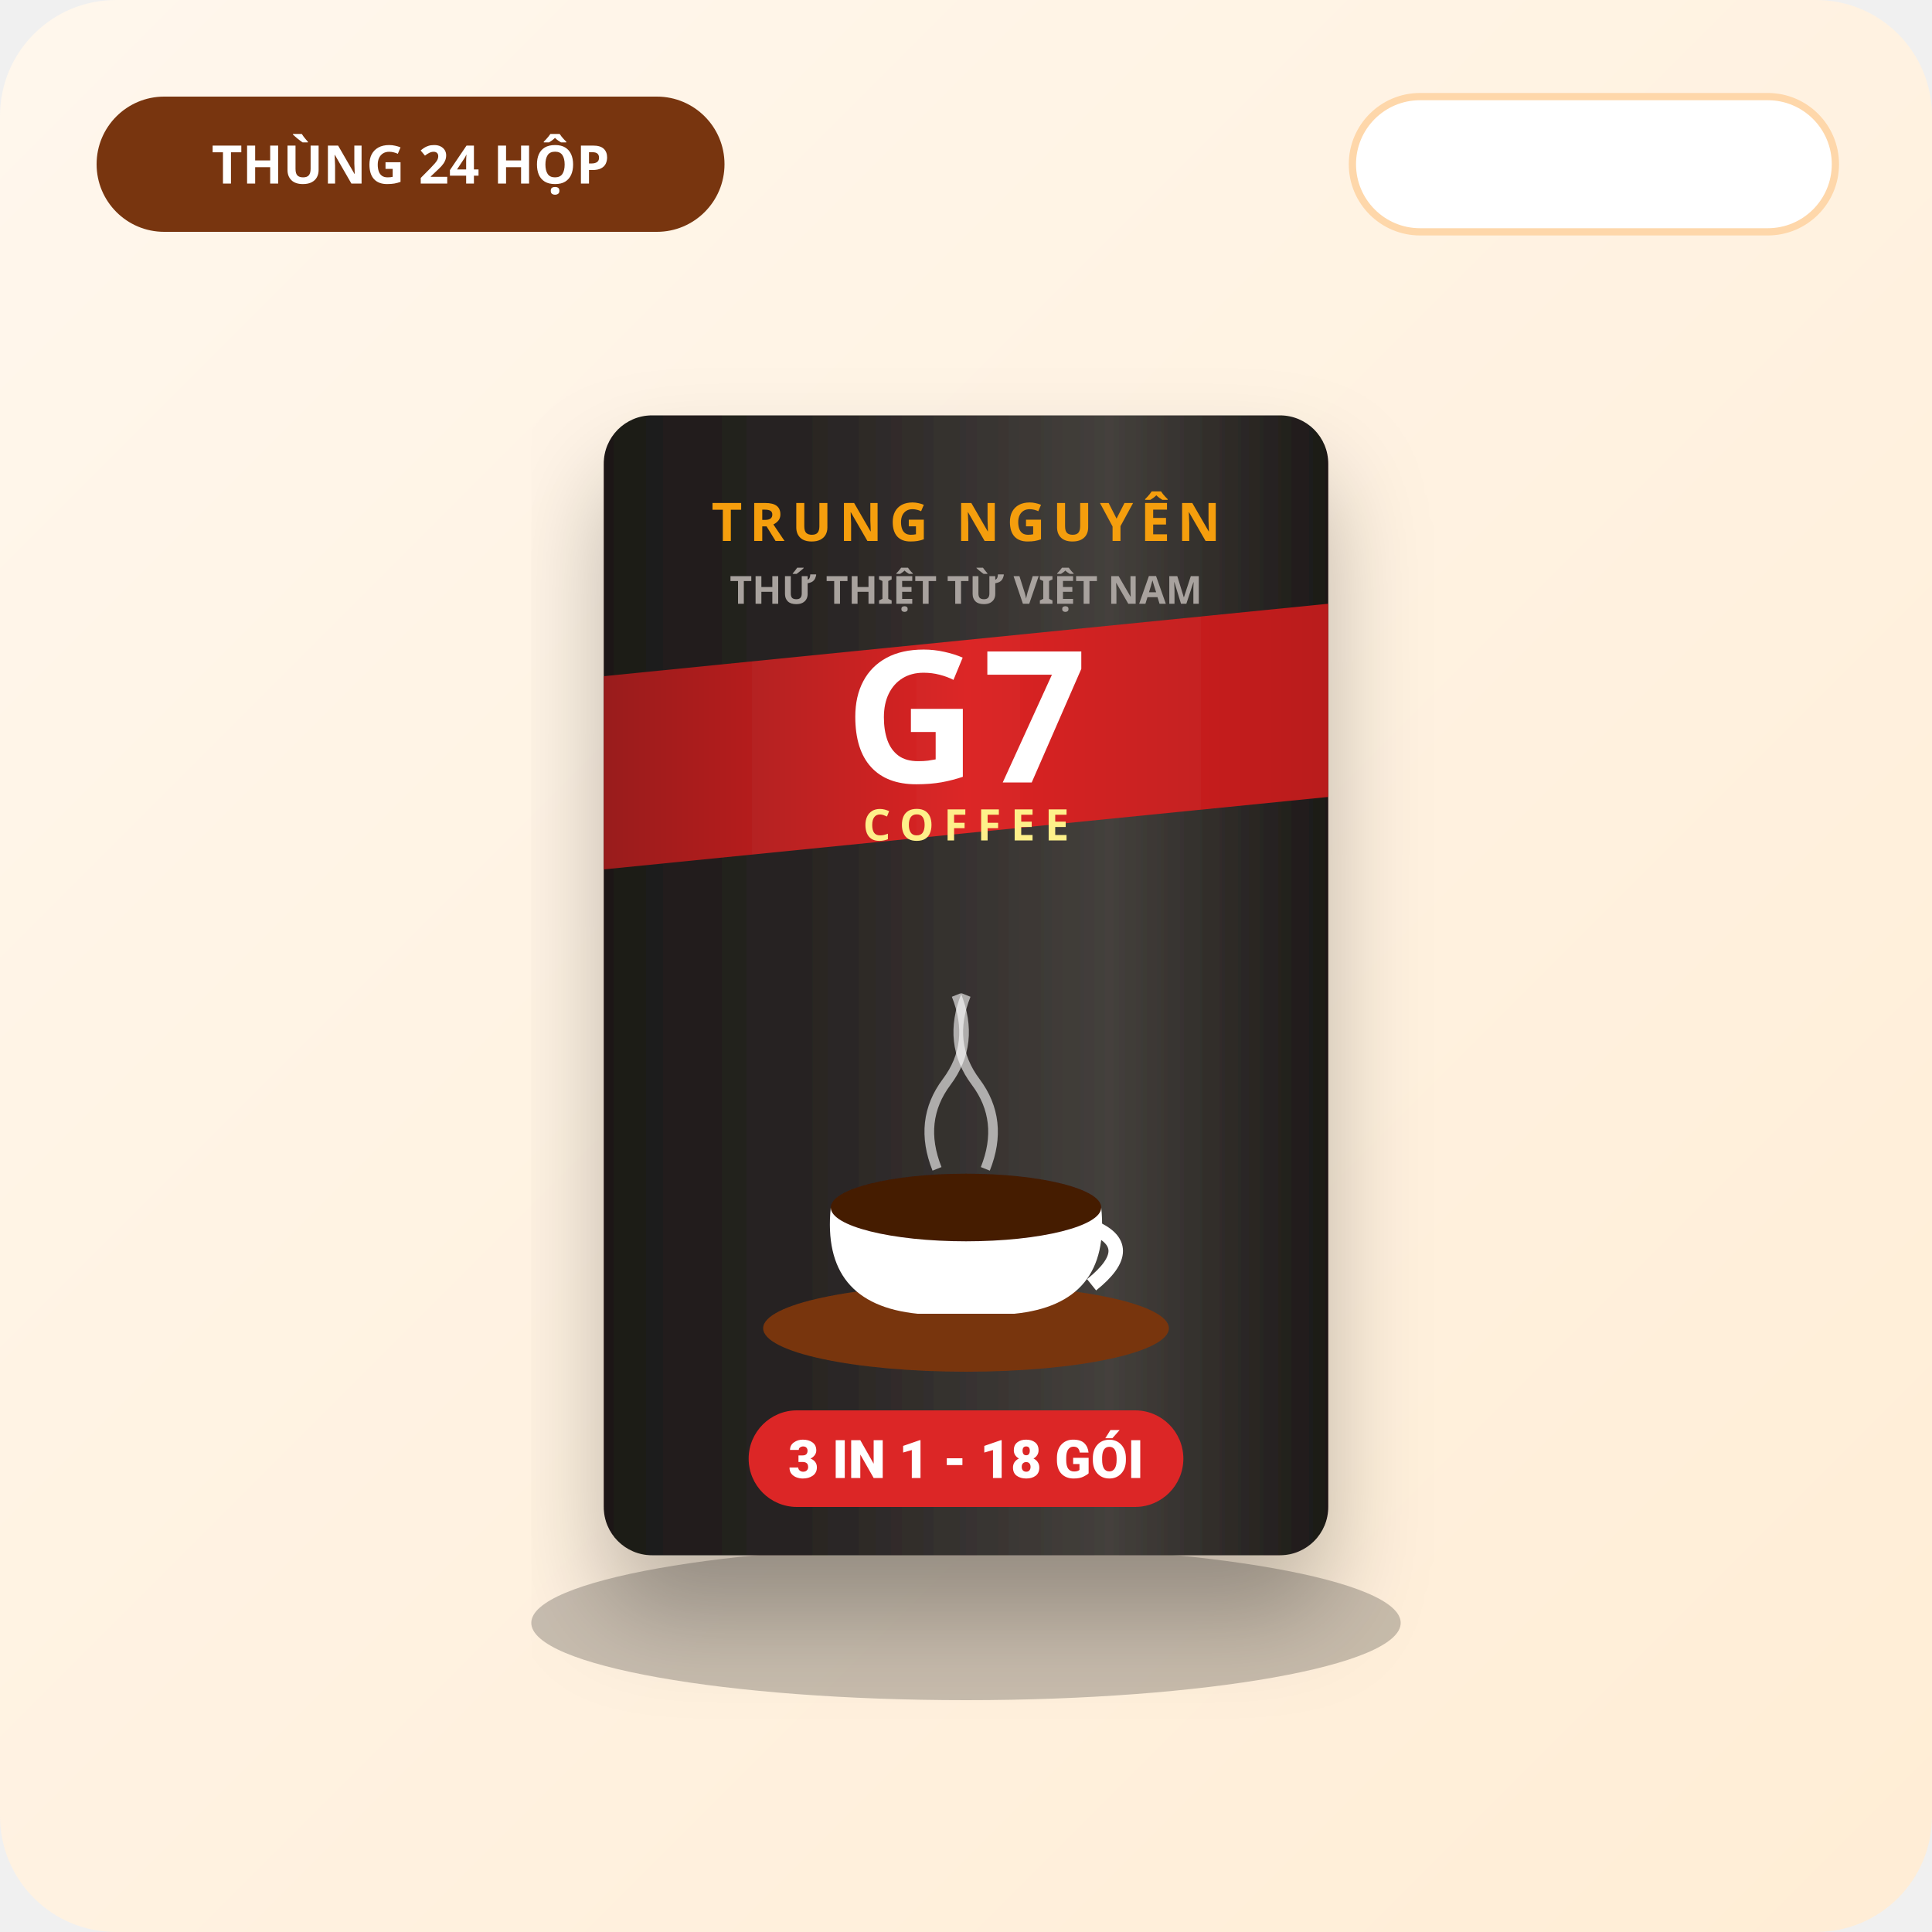
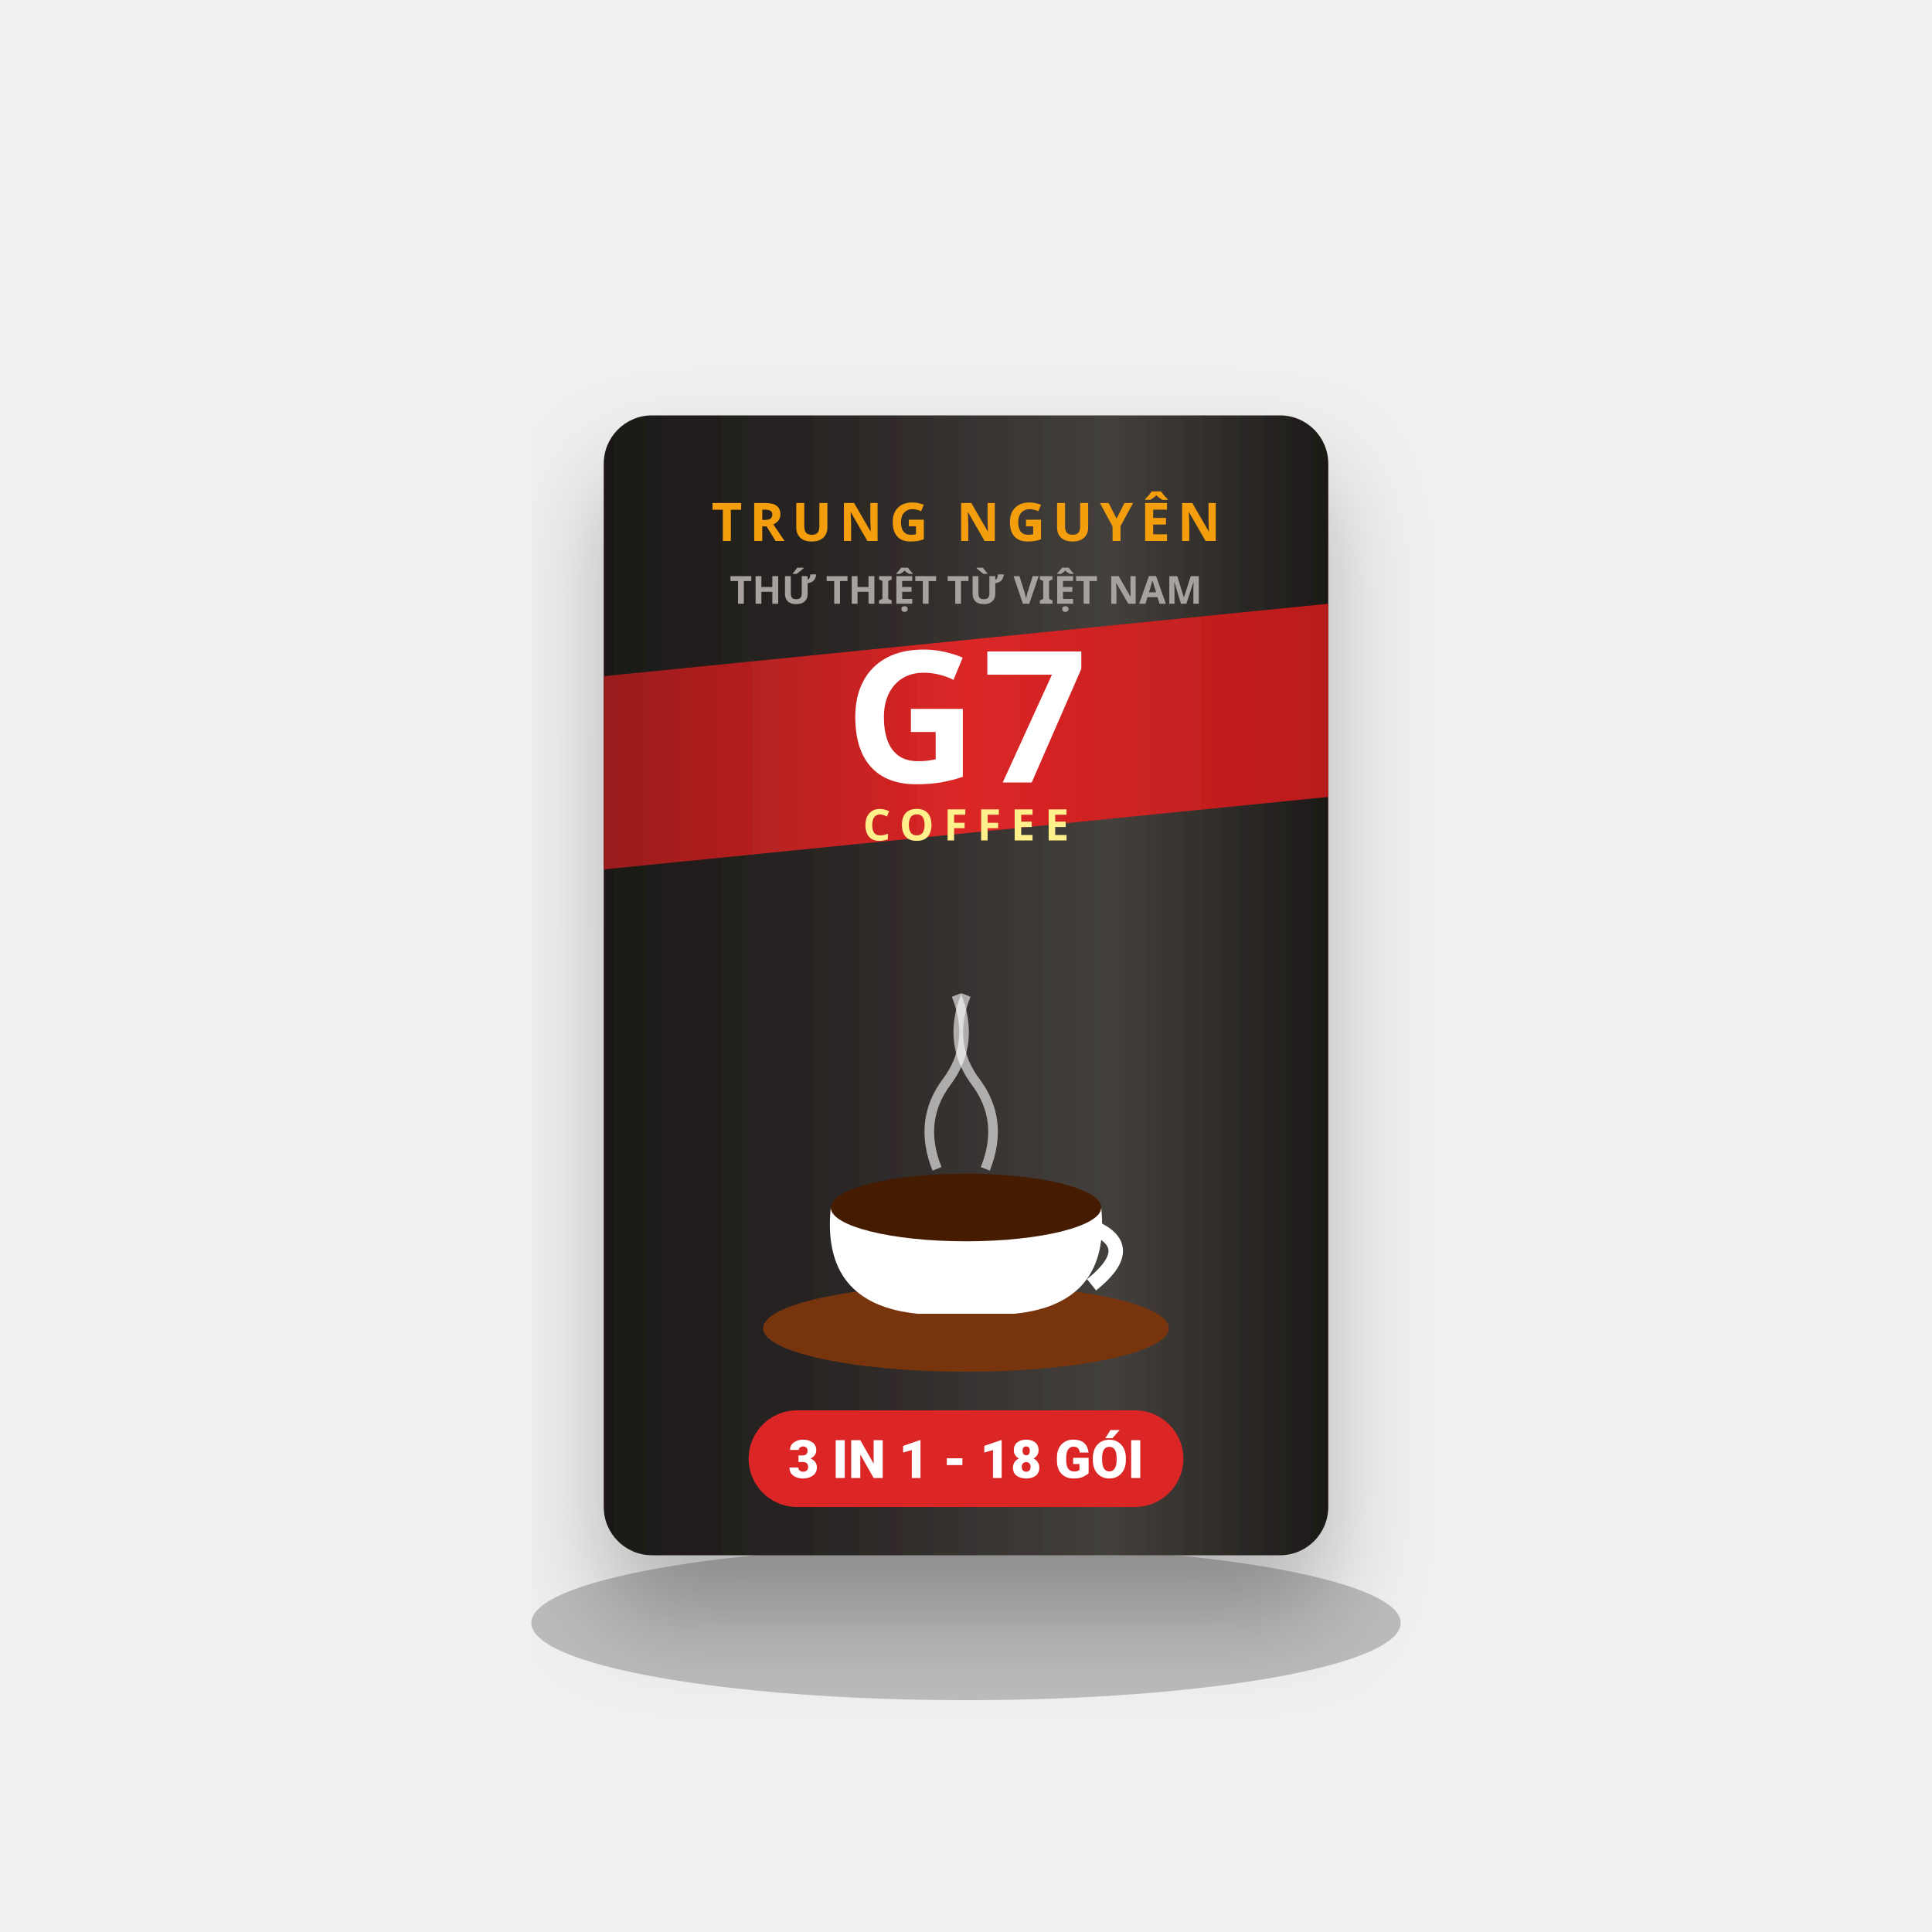
<svg xmlns="http://www.w3.org/2000/svg" viewBox="0 0 400 400" width="100%" height="100%">
  <defs>
    <linearGradient id="bgG7" x1="0" y1="0" x2="1" y2="1">
      <stop offset="0%" stop-color="#fff7ed" />
      <stop offset="100%" stop-color="#ffedd5" />
    </linearGradient>
    <linearGradient id="boxBody" x1="0" y1="0" x2="1" y2="0">
      <stop offset="0%" stop-color="#1c1917" />
      <stop offset="30%" stop-color="#292524" />
      <stop offset="70%" stop-color="#44403c" />
      <stop offset="100%" stop-color="#1c1917" />
    </linearGradient>
    <linearGradient id="redStripe" x1="0" y1="0" x2="1" y2="0">
      <stop offset="0%" stop-color="#991b1b" />
      <stop offset="50%" stop-color="#dc2626" />
      <stop offset="100%" stop-color="#b91c1c" />
    </linearGradient>
    <filter id="shadow" x="-10%" y="-10%" width="130%" height="130%">
      <feDropShadow dx="0" dy="12" stdDeviation="10" flood-opacity="0.25" />
    </filter>
  </defs>
-   <rect width="400" height="400" rx="24" fill="url(#bgG7)" />
  <ellipse cx="200" cy="336" rx="90" ry="16" fill="#000000" opacity="0.22" />
  <g filter="url(#shadow)">
    <rect x="125" y="86" width="150" height="236" rx="10" fill="url(#boxBody)" />
    <path d="M 125 140 L 275 125 L 275 165 L 125 180 Z" fill="url(#redStripe)" />
    <text x="200" y="162" font-family="'Impact', 'Arial Black', sans-serif" font-size="38" font-weight="900" fill="#ffffff" text-anchor="middle" letter-spacing="1">G7</text>
    <text x="200" y="174" font-family="'Segoe UI', sans-serif" font-size="9" font-weight="bold" fill="#fef08a" text-anchor="middle" letter-spacing="2">COFFEE</text>
    <text x="200" y="112" font-family="'Segoe UI', sans-serif" font-size="11" font-weight="bold" fill="#f59e0b" text-anchor="middle" letter-spacing="1.5">TRUNG NGUYÊN</text>
    <text x="200" y="125" font-family="'Segoe UI', sans-serif" font-size="8" font-weight="600" fill="#a8a29e" text-anchor="middle">THỨ THIỆT TỪ VIỆT NAM</text>
    <ellipse cx="200" cy="275" rx="42" ry="9" fill="#78350f" />
    <path d="M 172 250 Q 170 270 190 272 L 210 272 Q 230 270 228 250 Z" fill="#ffffff" />
    <ellipse cx="200" cy="250" rx="28" ry="7" fill="#451a03" />
    <path d="M 226 254 Q 236 258 226 266" stroke="#ffffff" stroke-width="3" fill="none" />
    <path d="M 194 242 Q 190 232 196 224 Q 202 216 198 206" stroke="#ffffff" stroke-width="2" fill="none" opacity="0.6" />
    <path d="M 204 242 Q 208 232 202 224 Q 196 216 200 206" stroke="#ffffff" stroke-width="2" fill="none" opacity="0.6" />
    <rect x="155" y="292" width="90" height="20" rx="10" fill="#dc2626" />
    <text x="200" y="306" font-family="'Segoe UI', Roboto, sans-serif" font-size="11" font-weight="900" fill="#ffffff" text-anchor="middle">3 IN 1 - 18 GÓI</text>
  </g>
-   <g transform="translate(20, 20)">
-     <rect width="130" height="28" rx="14" fill="#78350f" />
-     <text x="65" y="18" font-family="'Segoe UI', sans-serif" font-size="11" font-weight="bold" fill="#ffffff" text-anchor="middle">THÙNG 24 HỘP</text>
-   </g>
-   <g transform="translate(280, 20)">
-     <rect width="100" height="28" rx="14" fill="#ffffff" stroke="#fed7aa" stroke-width="1.5" />
-     <text x="330" y="18" font-family="'Segoe UI', sans-serif" font-size="11" font-weight="bold" fill="#9a3412" text-anchor="middle">G7 THƯƠNG HIỆU</text>
-   </g>
</svg>
